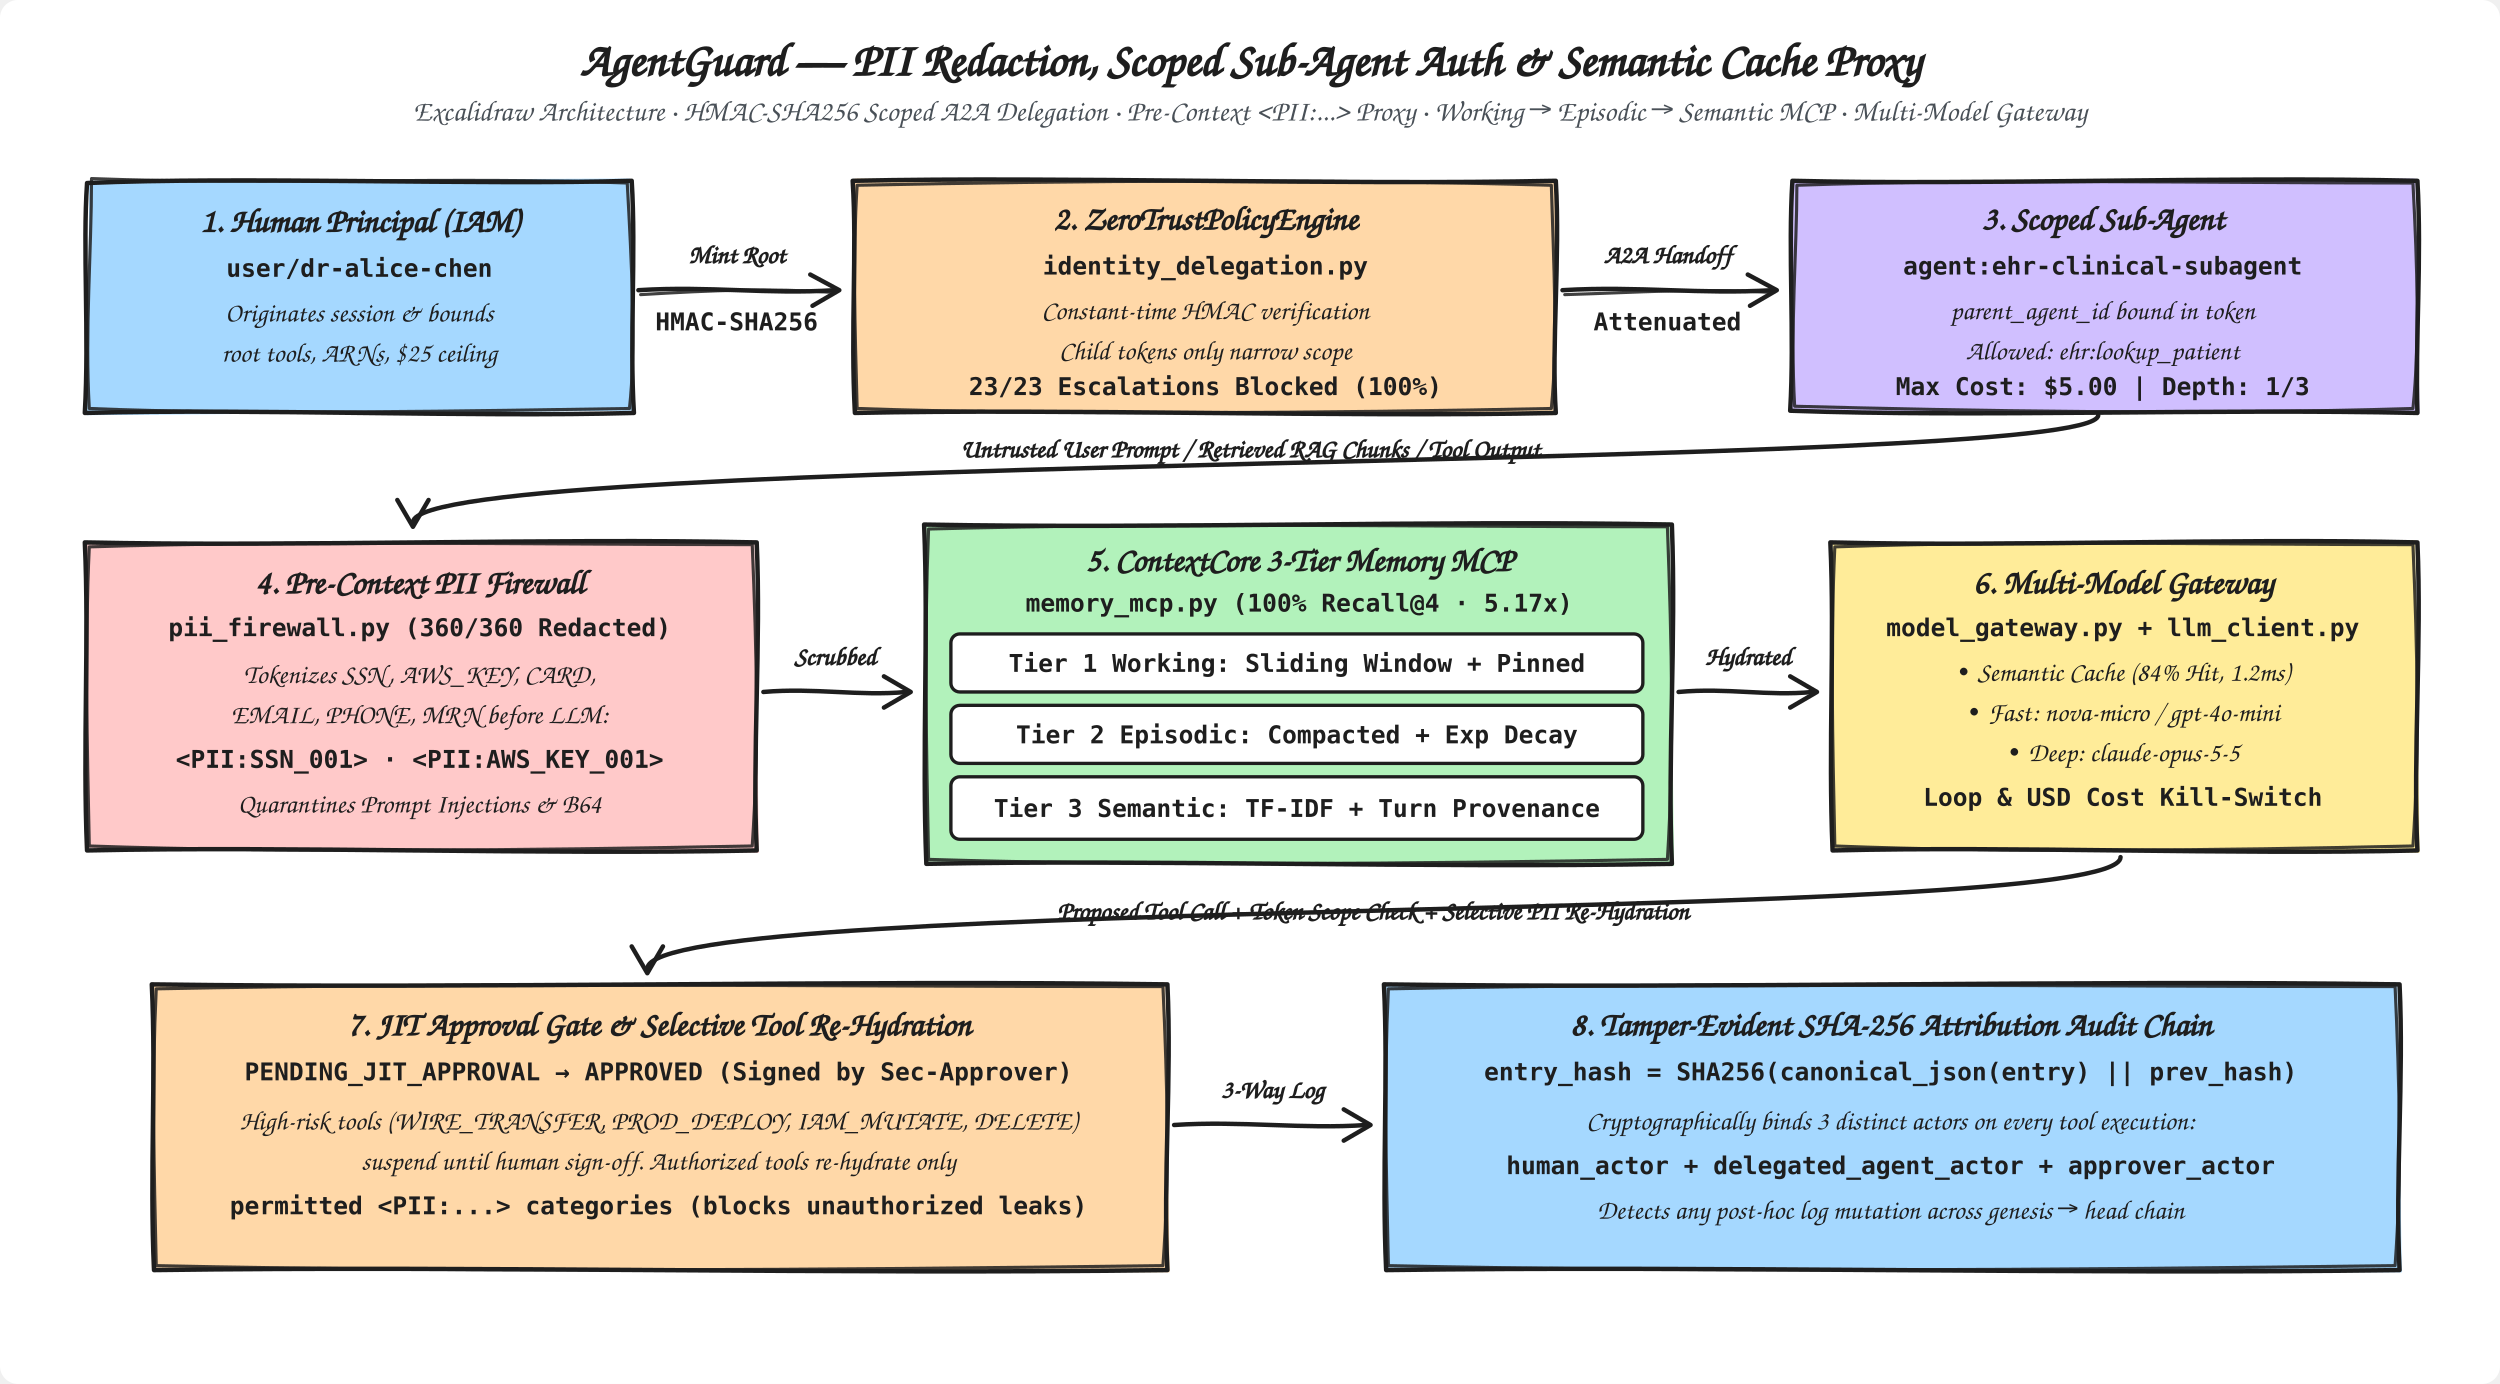
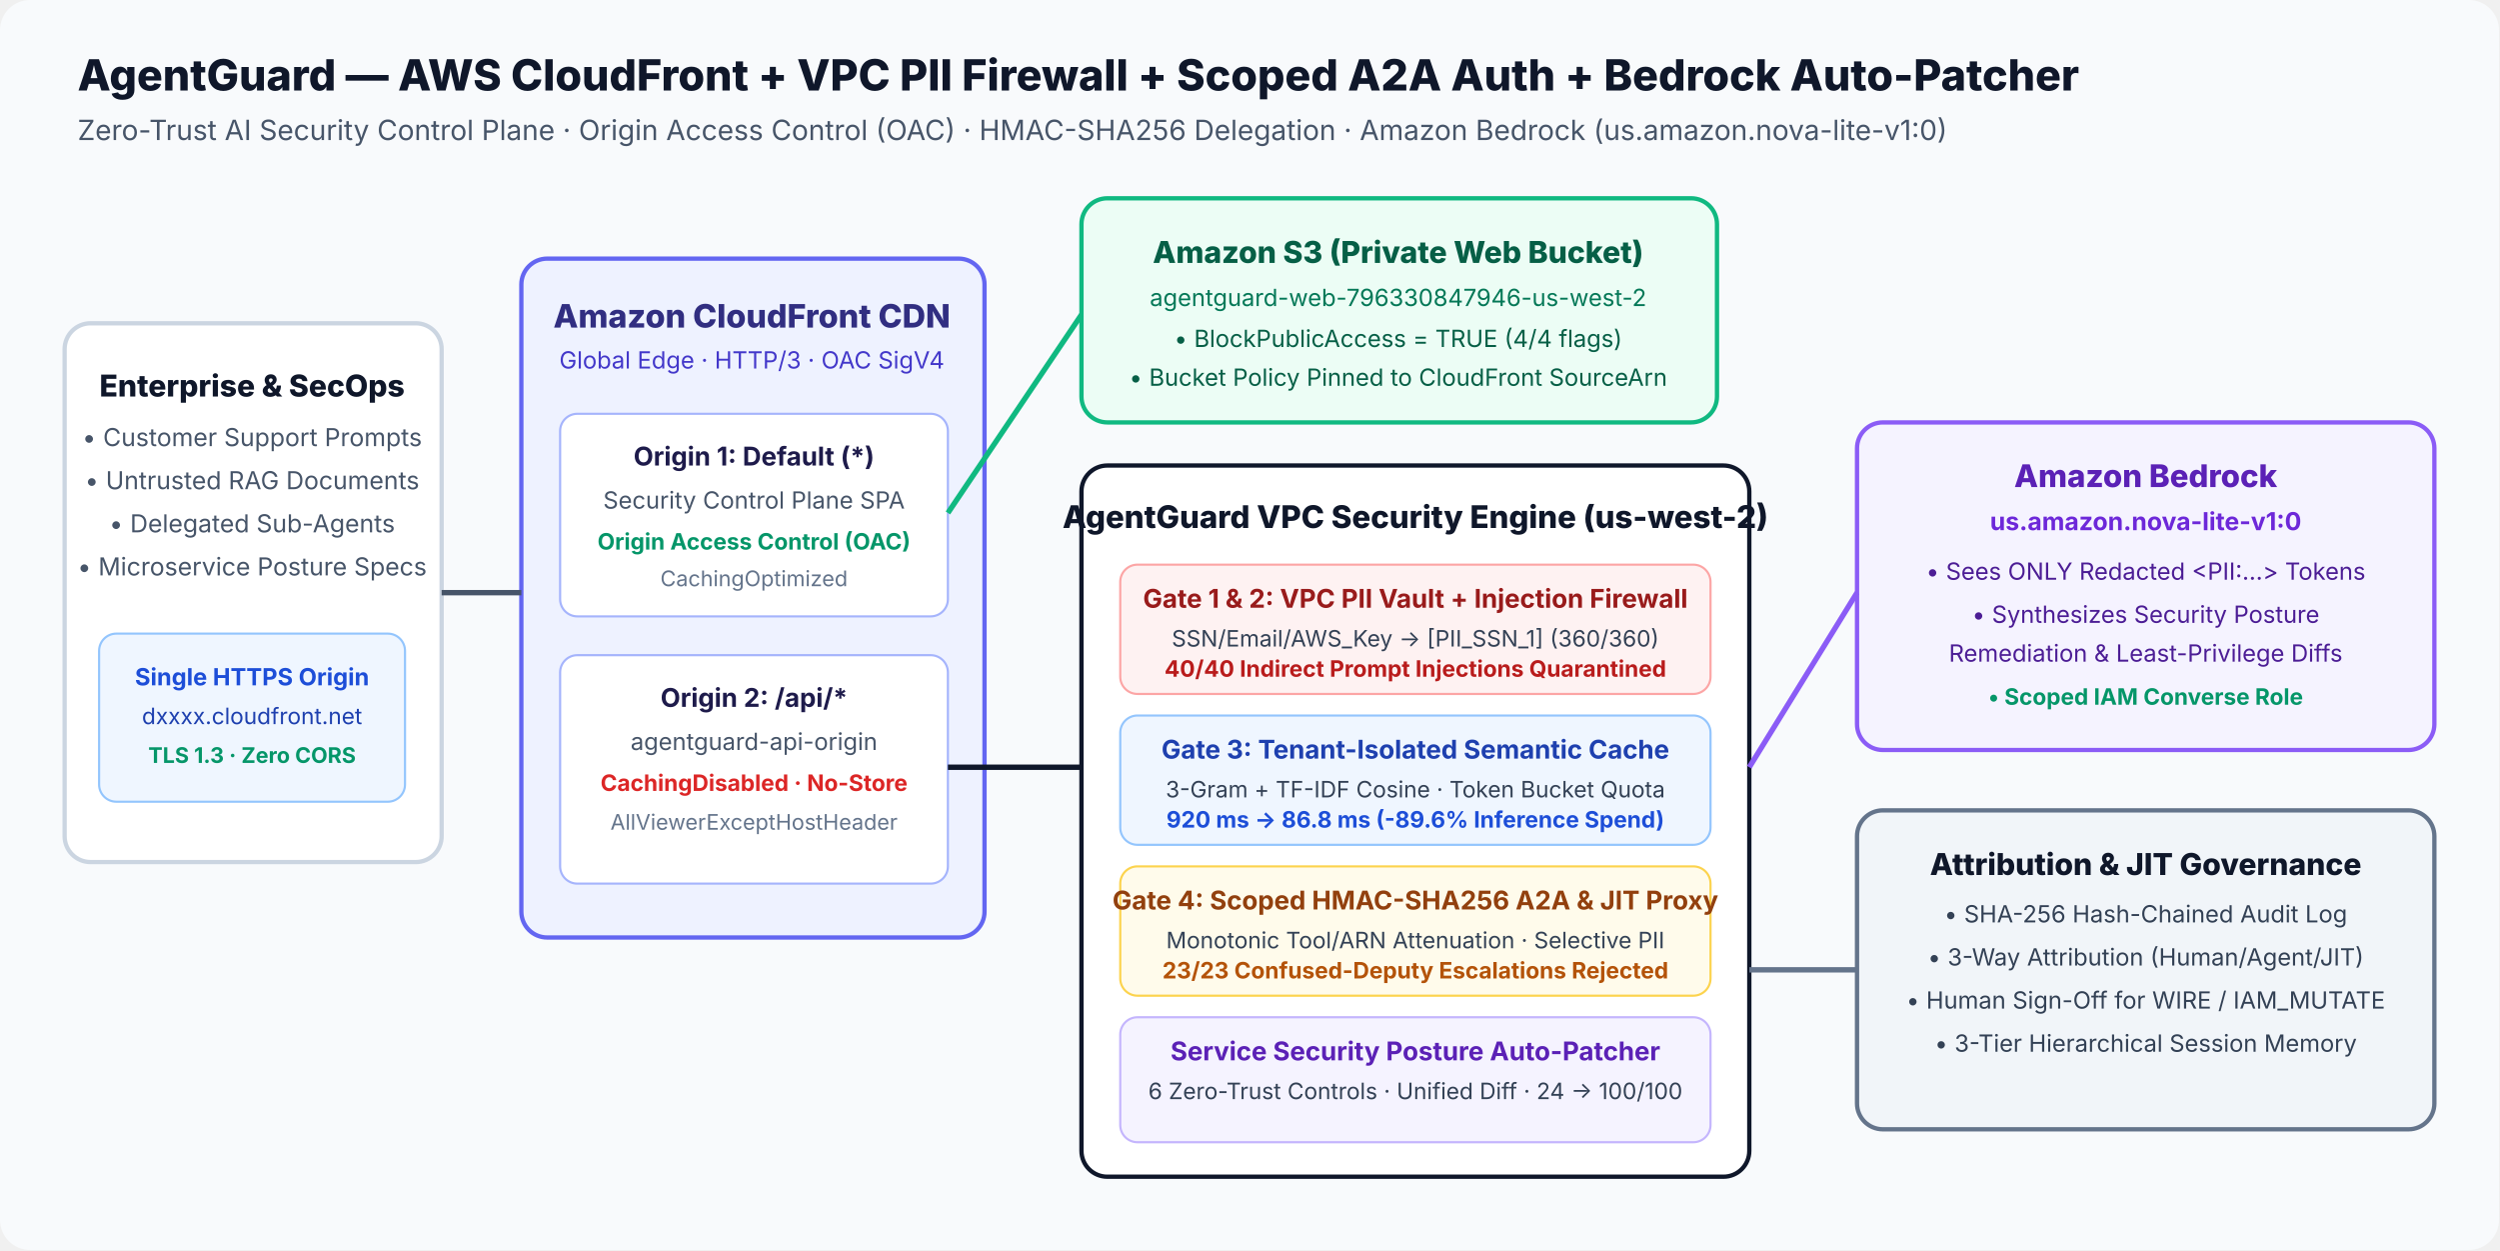
- <svg xmlns="http://www.w3.org/2000/svg" viewBox="0 0 1120 620" width="100%" height="auto">
-   <defs>
-     <style>
-       .hand-title { font-family: "Virgil", "Comic Sans MS", "Bradley Hand", "Chalkboard SE", cursive, sans-serif; font-size: 21px; font-weight: 700; fill: #1e1e1e; }
-       .hand-sub { font-family: "Virgil", "Comic Sans MS", "Bradley Hand", "Chalkboard SE", cursive, sans-serif; font-size: 13px; fill: #495057; }
-       .box-title { font-family: "Virgil", "Comic Sans MS", "Bradley Hand", "Chalkboard SE", cursive, sans-serif; font-size: 15px; font-weight: 700; fill: #1e1e1e; }
-       .box-body { font-family: "Virgil", "Comic Sans MS", "Bradley Hand", "Chalkboard SE", cursive, sans-serif; font-size: 12px; fill: #1e1e1e; }
-       .box-code { font-family: "Cascadia Code", "Fira Code", "Martian Mono", monospace; font-size: 11px; fill: #1e1e1e; font-weight: 600; }
-       .edge-label { font-family: "Virgil", "Comic Sans MS", "Bradley Hand", "Chalkboard SE", cursive, sans-serif; font-size: 11.5px; font-weight: 700; fill: #1e1e1e; }
-       .rough-fill { stroke: none; }
-       .rough-stroke { fill: none; stroke: #1e1e1e; stroke-width: 2; stroke-linecap: round; stroke-linejoin: round; }
-       .rough-stroke-2 { fill: none; stroke: #1e1e1e; stroke-width: 1.4; stroke-linecap: round; stroke-linejoin: round; opacity: 0.85; }
-       .rough-dash { fill: none; stroke: #495057; stroke-width: 1.8; stroke-dasharray: 7 5; stroke-linecap: round; }
-     </style>
-   </defs>
-   <rect x="0" y="0" width="1120" height="620" fill="#ffffff" rx="8" />
-   <text x="560" y="34" text-anchor="middle" class="hand-title">AgentGuard — PII Redaction, Scoped Sub-Agent Auth &amp; Semantic Cache Proxy</text>
-   <text x="560" y="54" text-anchor="middle" class="hand-sub">Excalidraw Architecture · HMAC-SHA256 Scoped A2A Delegation · Pre-Context &lt;PII:...&gt; Proxy · Working → Episodic → Semantic MCP · Multi-Model Gateway</text>
-   <g transform="translate(36, 78)">
-     <path class="rough-fill" fill="#a5d8ff" d="M 4 3 L 246 2 L 248 106 L 3 108 Z" />
-     <path class="rough-stroke" d="M 3 4 C 70 1, 180 5, 247 3 C 249 35, 246 75, 248 107 C 175 109, 80 105, 2 107 C 4 72, 1 33, 3 4 Z" />
-     <path class="rough-stroke-2" d="M 5 2 C 85 5, 170 1, 245 4 C 247 40, 249 78, 246 105 C 180 106, 75 108, 4 105 C 2 70, 5 35, 5 2 Z" />
-     <text x="125" y="26" text-anchor="middle" class="box-title">1. Human Principal (IAM)</text>
-     <text x="125" y="46" text-anchor="middle" class="box-code">user/dr-alice-chen</text>
-     <text x="125" y="66" text-anchor="middle" class="box-body">Originates session &amp; bounds</text>
-     <text x="125" y="84" text-anchor="middle" class="box-body">root tools, ARNs, $25 ceiling</text>
-   </g>
-   <g>
-     <path class="rough-stroke" d="M 286 130 C 318 128, 344 132, 374 130" />
-     <path class="rough-stroke-2" d="M 287 132 C 320 130, 345 129, 373 131" />
-     <path class="rough-stroke" d="M 363 123 L 376 130 L 364 137" />
-     <text x="330" y="118" text-anchor="middle" class="edge-label">Mint Root</text>
-     <text x="330" y="148" text-anchor="middle" class="box-code">HMAC-SHA256</text>
-   </g>
-   <g transform="translate(380, 78)">
-     <path class="rough-fill" fill="#ffd8a8" d="M 3 2 L 318 4 L 316 108 L 2 106 Z" />
-     <path class="rough-stroke" d="M 2 3 C 95 1, 220 5, 317 3 C 319 38, 315 76, 317 107 C 225 109, 95 105, 3 107 C 1 70, 4 34, 2 3 Z" />
-     <path class="rough-stroke-2" d="M 4 5 C 100 3, 215 2, 315 5 C 316 40, 318 75, 315 105 C 220 107, 90 108, 4 105 C 3 68, 2 36, 4 5 Z" />
-     <text x="160" y="25" text-anchor="middle" class="box-title">2. ZeroTrustPolicyEngine</text>
-     <text x="160" y="45" text-anchor="middle" class="box-code">identity_delegation.py</text>
-     <text x="160" y="65" text-anchor="middle" class="box-body">Constant-time HMAC verification</text>
-     <text x="160" y="83" text-anchor="middle" class="box-body">Child tokens only narrow scope</text>
-     <text x="160" y="99" text-anchor="middle" class="box-code">23/23 Escalations Blocked (100%)</text>
-   </g>
-   <g>
-     <path class="rough-stroke" d="M 700 130 C 734 128, 762 132, 794 130" />
-     <path class="rough-stroke-2" d="M 701 132 C 735 131, 760 129, 793 131" />
-     <path class="rough-stroke" d="M 783 123 L 796 130 L 784 137" />
-     <text x="747" y="118" text-anchor="middle" class="edge-label">A2A Handoff</text>
-     <text x="747" y="148" text-anchor="middle" class="box-code">Attenuated</text>
-   </g>
-   <g transform="translate(800, 78)">
-     <path class="rough-fill" fill="#d0bfff" d="M 3 3 L 282 2 L 284 107 L 2 106 Z" />
-     <path class="rough-stroke" d="M 3 3 C 85 5, 195 1, 283 3 C 285 38, 282 74, 283 107 C 190 105, 85 109, 2 106 C 4 72, 1 35, 3 3 Z" />
-     <path class="rough-stroke-2" d="M 5 5 C 90 2, 190 4, 281 4 C 283 42, 284 76, 281 105 C 185 108, 80 106, 4 104 C 2 68, 5 34, 5 5 Z" />
-     <text x="142" y="25" text-anchor="middle" class="box-title">3. Scoped Sub-Agent</text>
-     <text x="142" y="45" text-anchor="middle" class="box-code">agent:ehr-clinical-subagent</text>
-     <text x="142" y="65" text-anchor="middle" class="box-body">parent_agent_id bound in token</text>
-     <text x="142" y="83" text-anchor="middle" class="box-body">Allowed: ehr:lookup_patient</text>
-     <text x="142" y="99" text-anchor="middle" class="box-code">Max Cost: $5.00 | Depth: 1/3</text>
-   </g>
-   <path class="rough-stroke" d="M 940 186 C 940 212, 185 202, 185 234" />
-   <path class="rough-stroke" d="M 178 224 L 185 236 L 192 224" />
-   <text x="560" y="205" text-anchor="middle" class="edge-label">Untrusted User Prompt / Retrieved RAG Chunks / Tool Output</text>
-   <g transform="translate(36, 240)">
-     <path class="rough-fill" fill="#ffc9c9" d="M 3 3 L 302 2 L 304 142 L 2 140 Z" />
-     <path class="rough-stroke" d="M 2 3 C 95 5, 210 1, 303 3 C 305 48, 301 98, 303 141 C 205 143, 95 139, 3 141 C 1 95, 4 46, 2 3 Z" />
-     <path class="rough-stroke-2" d="M 4 5 C 100 2, 205 4, 301 4 C 303 52, 304 95, 301 139 C 200 141, 90 142, 4 139 C 3 92, 2 48, 4 5 Z" />
-     <text x="152" y="26" text-anchor="middle" class="box-title">4. Pre-Context PII Firewall</text>
-     <text x="152" y="45" text-anchor="middle" class="box-code">pii_firewall.py (360/360 Redacted)</text>
-     <text x="152" y="66" text-anchor="middle" class="box-body">Tokenizes SSN, AWS_KEY, CARD,</text>
-     <text x="152" y="84" text-anchor="middle" class="box-body">EMAIL, PHONE, MRN before LLM:</text>
-     <text x="152" y="104" text-anchor="middle" class="box-code">&lt;PII:SSN_001&gt; · &lt;PII:AWS_KEY_001&gt;</text>
-     <text x="152" y="124" text-anchor="middle" class="box-body">Quarantines Prompt Injections &amp; B64</text>
-   </g>
-   <g>
-     <path class="rough-stroke" d="M 342 310 C 365 308, 385 312, 406 310" />
-     <path class="rough-stroke" d="M 396 303 L 408 310 L 396 317" />
-     <text x="374" y="298" text-anchor="middle" class="edge-label">Scrubbed</text>
-   </g>
-   <g transform="translate(412, 232)">
-     <path class="rough-fill" fill="#b2f2bb" d="M 3 3 L 336 2 L 338 156 L 2 154 Z" />
-     <path class="rough-stroke" d="M 2 3 C 110 5, 230 1, 337 3 C 339 55, 335 108, 337 155 C 225 157, 105 153, 3 155 C 1 105, 4 52, 2 3 Z" />
-     <path class="rough-stroke-2" d="M 4 5 C 115 2, 225 4, 335 4 C 337 58, 338 105, 335 153 C 220 155, 100 156, 4 153 C 3 102, 2 54, 4 5 Z" />
-     <text x="170" y="24" text-anchor="middle" class="box-title">5. ContextCore 3-Tier Memory MCP</text>
-     <text x="170" y="42" text-anchor="middle" class="box-code">memory_mcp.py (100% Recall@4 · 5.17x)</text>
-     <rect x="14" y="52" width="310" height="26" fill="#ffffff" stroke="#1e1e1e" stroke-width="1.5" rx="4" />
-     <text x="169" y="69" text-anchor="middle" class="box-code">Tier 1 Working: Sliding Window + Pinned</text>
-     <rect x="14" y="84" width="310" height="26" fill="#ffffff" stroke="#1e1e1e" stroke-width="1.5" rx="4" />
-     <text x="169" y="101" text-anchor="middle" class="box-code">Tier 2 Episodic: Compacted + Exp Decay</text>
-     <rect x="14" y="116" width="310" height="28" fill="#ffffff" stroke="#1e1e1e" stroke-width="1.5" rx="4" />
-     <text x="169" y="134" text-anchor="middle" class="box-code">Tier 3 Semantic: TF-IDF + Turn Provenance</text>
-   </g>
-   <g>
-     <path class="rough-stroke" d="M 752 310 C 774 308, 792 312, 812 310" />
-     <path class="rough-stroke" d="M 802 303 L 814 310 L 802 317" />
-     <text x="783" y="298" text-anchor="middle" class="edge-label">Hydrated</text>
-   </g>
-   <g transform="translate(818, 240)">
-     <path class="rough-fill" fill="#ffec99" d="M 3 3 L 264 2 L 266 142 L 2 140 Z" />
-     <path class="rough-stroke" d="M 2 3 C 85 5, 180 1, 265 3 C 267 48, 263 98, 265 141 C 180 143, 85 139, 3 141 C 1 95, 4 46, 2 3 Z" />
-     <path class="rough-stroke-2" d="M 4 5 C 90 2, 175 4, 263 4 C 265 52, 266 95, 263 139 C 175 141, 80 142, 4 139 C 3 92, 2 48, 4 5 Z" />
-     <text x="133" y="26" text-anchor="middle" class="box-title">6. Multi-Model Gateway</text>
-     <text x="133" y="45" text-anchor="middle" class="box-code">model_gateway.py + llm_client.py</text>
-     <text x="133" y="65" text-anchor="middle" class="box-body">• Semantic Cache (84% Hit, 1.2ms)</text>
-     <text x="133" y="83" text-anchor="middle" class="box-body">• Fast: nova-micro / gpt-4o-mini</text>
-     <text x="133" y="101" text-anchor="middle" class="box-body">• Deep: claude-opus-5-5</text>
-     <text x="133" y="121" text-anchor="middle" class="box-code">Loop &amp; USD Cost Kill-Switch</text>
-   </g>
-   <path class="rough-stroke" d="M 950 384 C 950 415, 290 400, 290 434" />
-   <path class="rough-stroke" d="M 283 424 L 290 436 L 297 424" />
-   <text x="615" y="412" text-anchor="middle" class="edge-label">Proposed Tool Call + Token Scope Check + Selective PII Re-Hydration</text>
-   <g transform="translate(66, 438)">
-     <path class="rough-fill" fill="#ffd8a8" d="M 3 3 L 456 2 L 458 132 L 2 130 Z" />
-     <path class="rough-stroke" d="M 2 3 C 145 5, 315 1, 457 3 C 459 45, 455 90, 457 131 C 310 133, 145 129, 3 131 C 1 88, 4 44, 2 3 Z" />
-     <path class="rough-stroke-2" d="M 4 5 C 150 2, 310 4, 455 4 C 457 48, 458 88, 455 129 C 305 131, 140 132, 4 129 C 3 85, 2 46, 4 5 Z" />
-     <text x="229" y="26" text-anchor="middle" class="box-title">7. JIT Approval Gate &amp; Selective Tool Re-Hydration</text>
-     <text x="229" y="46" text-anchor="middle" class="box-code">PENDING_JIT_APPROVAL → APPROVED (Signed by Sec-Approver)</text>
-     <text x="229" y="68" text-anchor="middle" class="box-body">High-risk tools (WIRE_TRANSFER, PROD_DEPLOY, IAM_MUTATE, DELETE)</text>
-     <text x="229" y="86" text-anchor="middle" class="box-body">suspend until human sign-off. Authorized tools re-hydrate only</text>
-     <text x="229" y="106" text-anchor="middle" class="box-code">permitted &lt;PII:...&gt; categories (blocks unauthorized leaks)</text>
-   </g>
-   <g>
-     <path class="rough-stroke" d="M 526 504 C 556 502, 584 506, 612 504" />
-     <path class="rough-stroke" d="M 602 497 L 614 504 L 602 511" />
-     <text x="570" y="492" text-anchor="middle" class="edge-label">3-Way Log</text>
-   </g>
-   <g transform="translate(618, 438)">
-     <path class="rough-fill" fill="#a5d8ff" d="M 3 3 L 456 2 L 458 132 L 2 130 Z" />
-     <path class="rough-stroke" d="M 2 3 C 145 5, 315 1, 457 3 C 459 45, 455 90, 457 131 C 310 133, 145 129, 3 131 C 1 88, 4 44, 2 3 Z" />
-     <path class="rough-stroke-2" d="M 4 5 C 150 2, 310 4, 455 4 C 457 48, 458 88, 455 129 C 305 131, 140 132, 4 129 C 3 85, 2 46, 4 5 Z" />
-     <text x="229" y="26" text-anchor="middle" class="box-title">8. Tamper-Evident SHA-256 Attribution Audit Chain</text>
-     <text x="229" y="46" text-anchor="middle" class="box-code">entry_hash = SHA256(canonical_json(entry) || prev_hash)</text>
-     <text x="229" y="68" text-anchor="middle" class="box-body">Cryptographically binds 3 distinct actors on every tool execution:</text>
-     <text x="229" y="88" text-anchor="middle" class="box-code">human_actor + delegated_agent_actor + approver_actor</text>
-     <text x="229" y="108" text-anchor="middle" class="box-body">Detects any post-hoc log mutation across genesis → head chain</text>
-   </g>
+ <svg xmlns="http://www.w3.org/2000/svg" viewBox="0 0 1160 580" width="1160" height="580" font-family="-apple-system, BlinkMacSystemFont, 'Inter', 'Segoe UI', sans-serif">
+   <rect width="1160" height="580" rx="14" fill="#f8fafc" />
+   <text x="36" y="42" font-size="20" font-weight="800" fill="#0f172a">AgentGuard — AWS CloudFront + VPC PII Firewall + Scoped A2A Auth + Bedrock Auto-Patcher</text>
+   <text x="36" y="65" font-size="13" fill="#475569">Zero-Trust AI Security Control Plane · Origin Access Control (OAC) · HMAC-SHA256 Delegation · Amazon Bedrock (us.amazon.nova-lite-v1:0)</text>
+   <rect x="30" y="150" width="175" height="250" rx="12" fill="#ffffff" stroke="#cbd5e1" stroke-width="2" />
+   <text x="117" y="184" text-anchor="middle" font-size="14" font-weight="800" fill="#0f172a">Enterprise &amp; SecOps</text>
+   <text x="117" y="207" text-anchor="middle" font-size="11.5" fill="#475569">• Customer Support Prompts</text>
+   <text x="117" y="227" text-anchor="middle" font-size="11.5" fill="#475569">• Untrusted RAG Documents</text>
+   <text x="117" y="247" text-anchor="middle" font-size="11.5" fill="#475569">• Delegated Sub-Agents</text>
+   <text x="117" y="267" text-anchor="middle" font-size="11.5" fill="#475569">• Microservice Posture Specs</text>
+   <rect x="46" y="294" width="142" height="78" rx="8" fill="#eff6ff" stroke="#93c5fd" />
+   <text x="117" y="318" text-anchor="middle" font-size="11" font-weight="700" fill="#1d4ed8">Single HTTPS Origin</text>
+   <text x="117" y="336" text-anchor="middle" font-size="10.5" fill="#1e40af">dxxxx.cloudfront.net</text>
+   <text x="117" y="354" text-anchor="middle" font-size="10" fill="#059669" font-weight="700">TLS 1.3 · Zero CORS</text>
+   <rect x="242" y="120" width="215" height="315" rx="12" fill="#eef2ff" stroke="#6366f1" stroke-width="2" />
+   <text x="349" y="152" text-anchor="middle" font-size="15" font-weight="800" fill="#312e81">Amazon CloudFront CDN</text>
+   <text x="349" y="171" text-anchor="middle" font-size="11" fill="#4338ca">Global Edge · HTTP/3 · OAC SigV4</text>
+   <rect x="260" y="192" width="180" height="94" rx="8" fill="#ffffff" stroke="#a5b4fc" />
+   <text x="350" y="216" text-anchor="middle" font-size="12" font-weight="700" fill="#1e1b4b">Origin 1: Default (*)</text>
+   <text x="350" y="236" text-anchor="middle" font-size="11" fill="#475569">Security Control Plane SPA</text>
+   <text x="350" y="255" text-anchor="middle" font-size="10.5" fill="#059669" font-weight="700">Origin Access Control (OAC)</text>
+   <text x="350" y="272" text-anchor="middle" font-size="10" fill="#64748b">CachingOptimized</text>
+   <rect x="260" y="304" width="180" height="106" rx="8" fill="#ffffff" stroke="#a5b4fc" />
+   <text x="350" y="328" text-anchor="middle" font-size="12" font-weight="700" fill="#1e1b4b">Origin 2: /api/*</text>
+   <text x="350" y="348" text-anchor="middle" font-size="11" fill="#475569">agentguard-api-origin</text>
+   <text x="350" y="367" text-anchor="middle" font-size="10.5" fill="#dc2626" font-weight="700">CachingDisabled · No-Store</text>
+   <text x="350" y="385" text-anchor="middle" font-size="10" fill="#64748b">AllViewerExceptHostHeader</text>
+   <rect x="502" y="92" width="295" height="104" rx="12" fill="#ecfdf5" stroke="#10b981" stroke-width="2" />
+   <text x="649" y="122" text-anchor="middle" font-size="14" font-weight="800" fill="#065f46">Amazon S3 (Private Web Bucket)</text>
+   <text x="649" y="142" text-anchor="middle" font-size="11" fill="#047857">agentguard-web-796330847946-us-west-2</text>
+   <text x="649" y="161" text-anchor="middle" font-size="11" fill="#065f46">• BlockPublicAccess = TRUE (4/4 flags)</text>
+   <text x="649" y="179" text-anchor="middle" font-size="11" fill="#065f46">• Bucket Policy Pinned to CloudFront SourceArn</text>
+   <rect x="502" y="216" width="310" height="330" rx="12" fill="#ffffff" stroke="#0f172a" stroke-width="2" />
+   <text x="657" y="245" text-anchor="middle" font-size="14.5" font-weight="800" fill="#0f172a">AgentGuard VPC Security Engine (us-west-2)</text>
+   <rect x="520" y="262" width="274" height="60" rx="8" fill="#fef2f2" stroke="#fca5a5" />
+   <text x="657" y="282" text-anchor="middle" font-size="12" font-weight="700" fill="#991b1b">Gate 1 &amp; 2: VPC PII Vault + Injection Firewall</text>
+   <text x="657" y="300" text-anchor="middle" font-size="10.5" fill="#334155">SSN/Email/AWS_Key -&gt; [PII_SSN_1] (360/360)</text>
+   <text x="657" y="314" text-anchor="middle" font-size="10.5" fill="#b91c1c" font-weight="700">40/40 Indirect Prompt Injections Quarantined</text>
+   <rect x="520" y="332" width="274" height="60" rx="8" fill="#eff6ff" stroke="#93c5fd" />
+   <text x="657" y="352" text-anchor="middle" font-size="12" font-weight="700" fill="#1e40af">Gate 3: Tenant-Isolated Semantic Cache</text>
+   <text x="657" y="370" text-anchor="middle" font-size="10.5" fill="#334155">3-Gram + TF-IDF Cosine · Token Bucket Quota</text>
+   <text x="657" y="384" text-anchor="middle" font-size="10.5" fill="#1d4ed8" font-weight="700">920 ms -&gt; 86.8 ms (-89.6% Inference Spend)</text>
+   <rect x="520" y="402" width="274" height="60" rx="8" fill="#fffbeb" stroke="#fcd34d" />
+   <text x="657" y="422" text-anchor="middle" font-size="12" font-weight="700" fill="#92400e">Gate 4: Scoped HMAC-SHA256 A2A &amp; JIT Proxy</text>
+   <text x="657" y="440" text-anchor="middle" font-size="10.5" fill="#334155">Monotonic Tool/ARN Attenuation · Selective PII</text>
+   <text x="657" y="454" text-anchor="middle" font-size="10.5" fill="#b45309" font-weight="700">23/23 Confused-Deputy Escalations Rejected</text>
+   <rect x="520" y="472" width="274" height="58" rx="8" fill="#f5f3ff" stroke="#c4b5fd" />
+   <text x="657" y="492" text-anchor="middle" font-size="12" font-weight="700" fill="#5b21b6">Service Security Posture Auto-Patcher</text>
+   <text x="657" y="510" text-anchor="middle" font-size="10.5" fill="#334155">6 Zero-Trust Controls · Unified Diff · 24 -&gt; 100/100</text>
+   <rect x="862" y="196" width="268" height="152" rx="12" fill="#f5f3ff" stroke="#8b5cf6" stroke-width="2" />
+   <text x="996" y="226" text-anchor="middle" font-size="14.5" font-weight="800" fill="#5b21b6">Amazon Bedrock</text>
+   <text x="996" y="246" text-anchor="middle" font-size="11.5" font-weight="700" fill="#6d28d9">us.amazon.nova-lite-v1:0</text>
+   <text x="996" y="269" text-anchor="middle" font-size="11" fill="#4c1d95">• Sees ONLY Redacted &lt;PII:...&gt; Tokens</text>
+   <text x="996" y="289" text-anchor="middle" font-size="11" fill="#4c1d95">• Synthesizes Security Posture</text>
+   <text x="996" y="307" text-anchor="middle" font-size="11" fill="#4c1d95">  Remediation &amp; Least-Privilege Diffs</text>
+   <text x="996" y="327" text-anchor="middle" font-size="10.5" fill="#059669" font-weight="700">• Scoped IAM Converse Role</text>
+   <rect x="862" y="376" width="268" height="148" rx="12" fill="#f1f5f9" stroke="#64748b" stroke-width="2" />
+   <text x="996" y="406" text-anchor="middle" font-size="14" font-weight="800" fill="#0f172a">Attribution &amp; JIT Governance</text>
+   <text x="996" y="428" text-anchor="middle" font-size="11" fill="#334155">• SHA-256 Hash-Chained Audit Log</text>
+   <text x="996" y="448" text-anchor="middle" font-size="11" fill="#334155">• 3-Way Attribution (Human/Agent/JIT)</text>
+   <text x="996" y="468" text-anchor="middle" font-size="11" fill="#334155">• Human Sign-Off for WIRE / IAM_MUTATE</text>
+   <text x="996" y="488" text-anchor="middle" font-size="11" fill="#334155">• 3-Tier Hierarchical Session Memory</text>
+   <line x1="205" y1="275" x2="242" y2="275" stroke="#475569" stroke-width="2.5" />
+   <line x1="440" y1="238" x2="502" y2="146" stroke="#10b981" stroke-width="2.5" />
+   <line x1="440" y1="356" x2="502" y2="356" stroke="#0f172a" stroke-width="2.5" />
+   <line x1="812" y1="356" x2="862" y2="275" stroke="#8b5cf6" stroke-width="2.5" />
+   <line x1="812" y1="450" x2="862" y2="450" stroke="#64748b" stroke-width="2.5" />
</svg>
